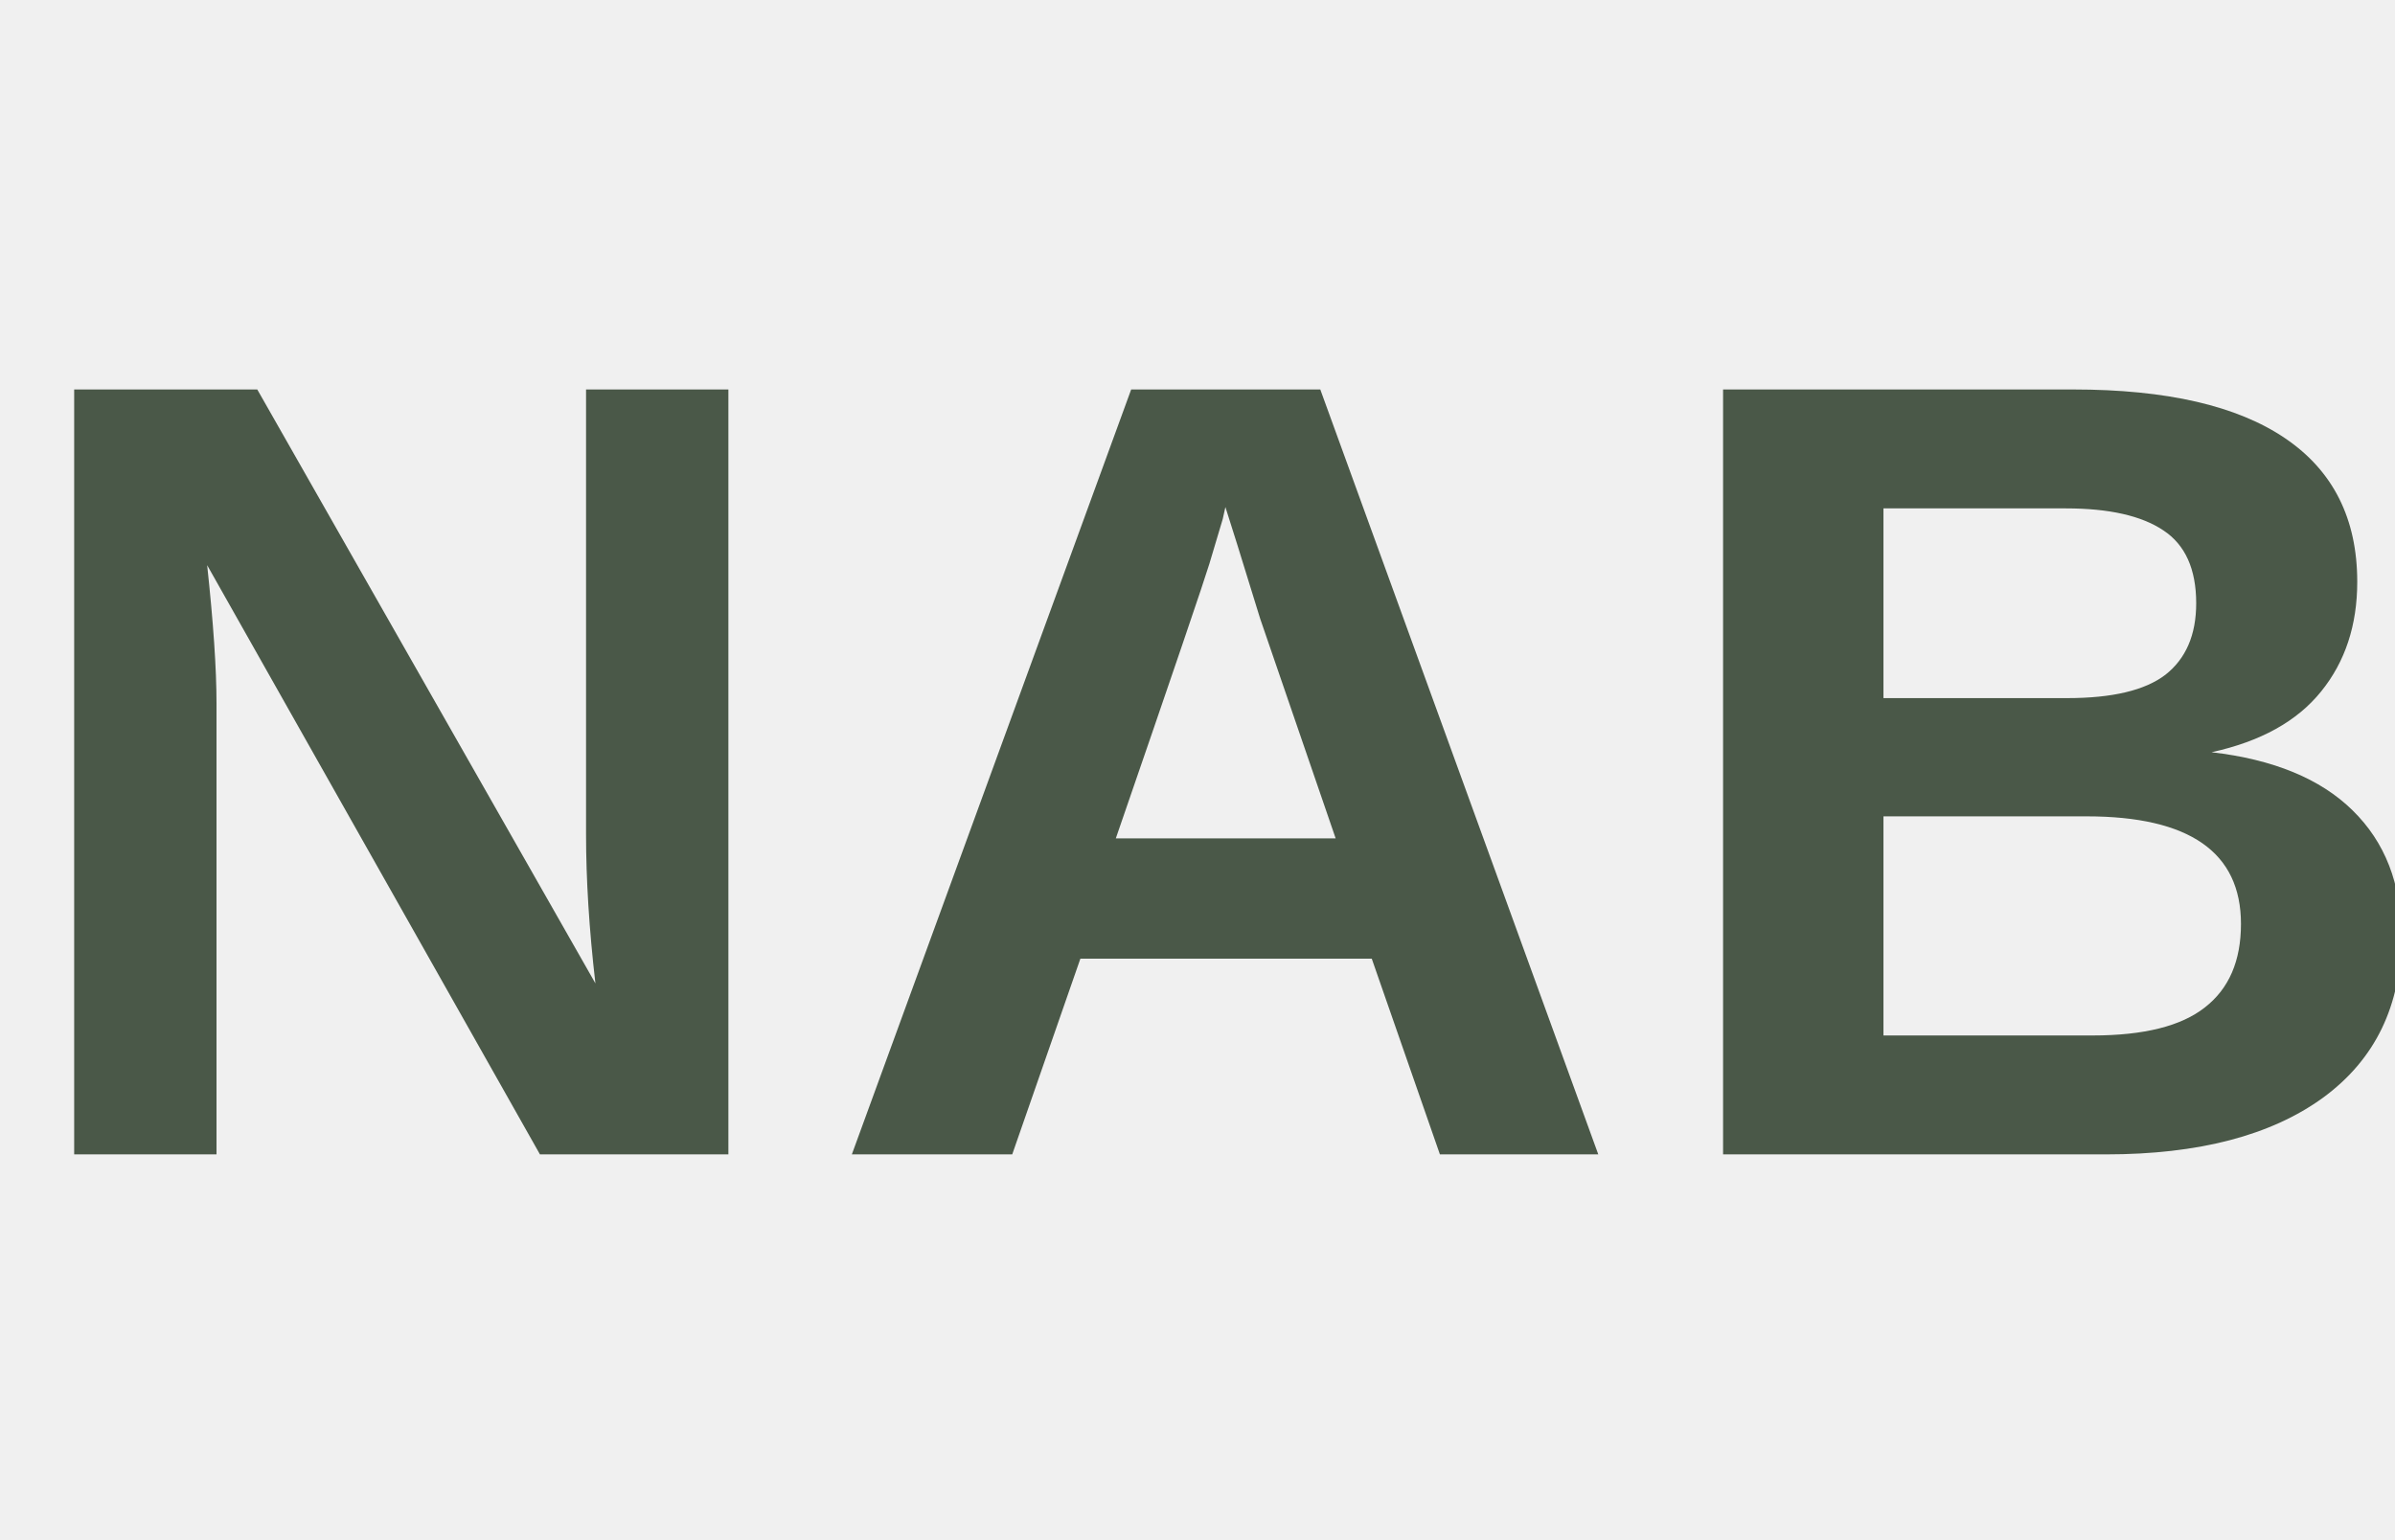
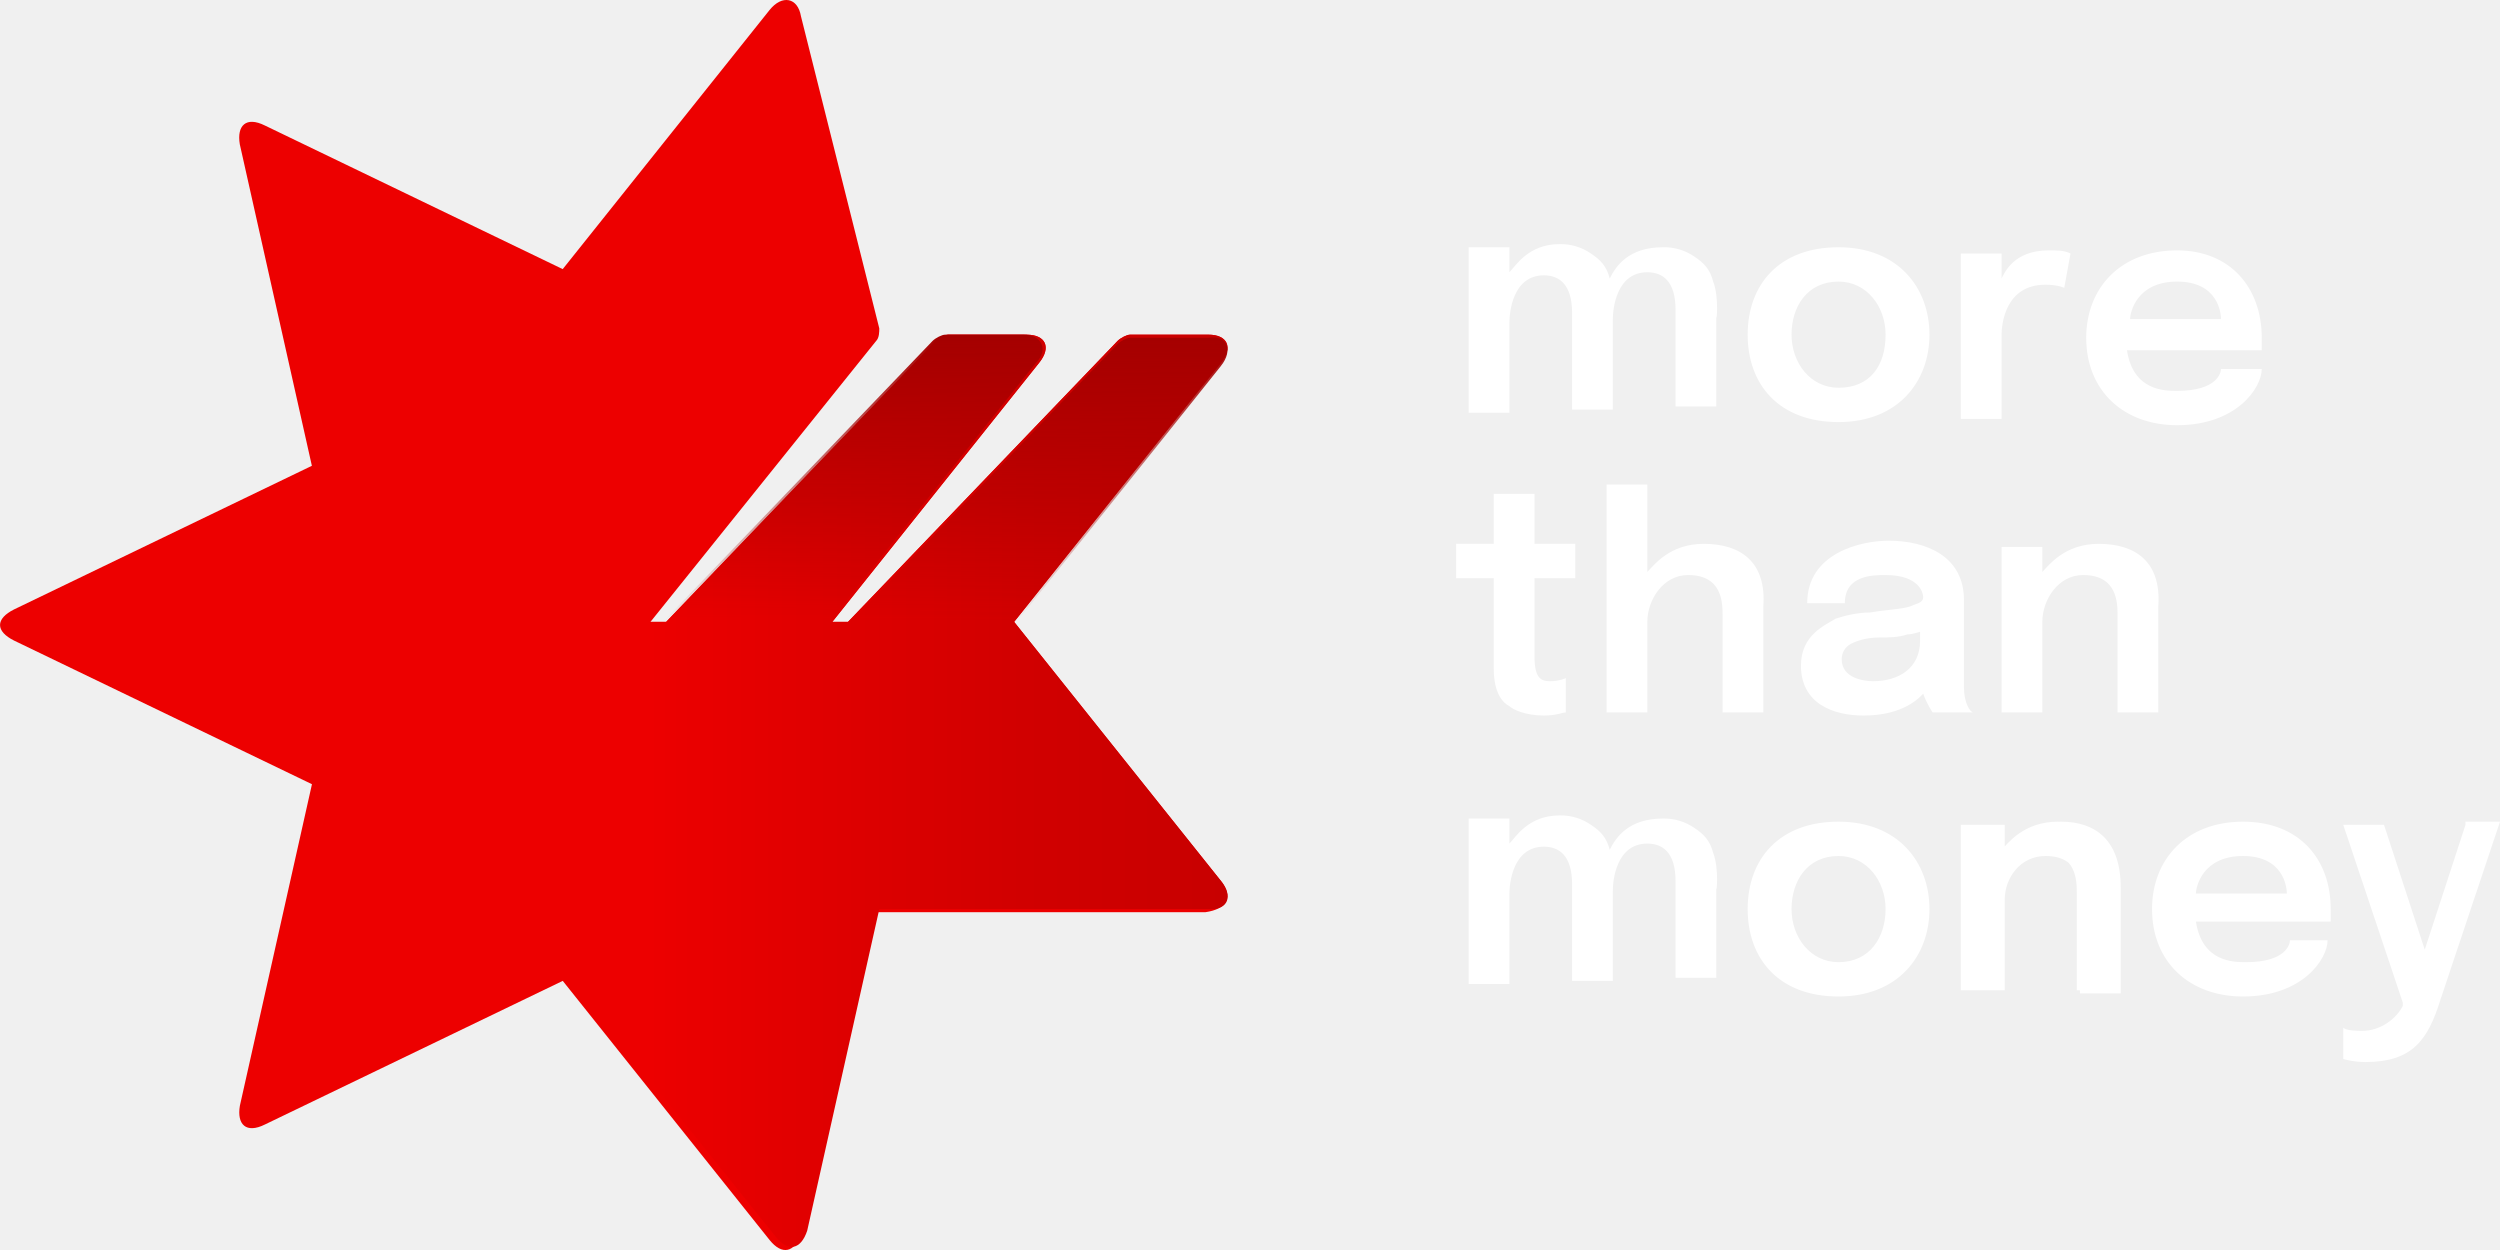
- <svg xmlns="http://www.w3.org/2000/svg" viewBox="0 0 56 36" role="img" aria-label="NAB">
-   <text x="0" y="27" font-family="Arial, Helvetica, sans-serif" font-size="26" font-weight="800" letter-spacing="0.5" fill="#4a5848">NAB</text>
+ <svg xmlns="http://www.w3.org/2000/svg" width="60" height="30" viewBox="0 0 60 30">
+   <defs>
+     <linearGradient x1="-.61%" y1="50.05%" x2="99.92%" y2="50.05%" id="a">
+       <stop stop-color="#ED0000" offset="0%" />
+       <stop stop-color="#E90000" offset="7.73%" />
+       <stop stop-color="#D10000" offset="64.86%" />
+       <stop stop-color="#C80000" offset="100%" />
+     </linearGradient>
+     <linearGradient x1="50.01%" y1="99.02%" x2="50.01%" y2=".46%" id="b">
+       <stop stop-color="#A50000" stop-opacity="0" offset="0%" />
+       <stop stop-color="#A50000" offset="100%" />
+     </linearGradient>
+   </defs>
+   <g fill="none">
+     <path d="M36.828 15.75c0 .524.15.599.376.599.225 0 .376-.075.376-.075v.824c-.075 0-.226.075-.527.075-.451 0-.752-.15-.827-.225-.15-.075-.376-.3-.376-.9v-2.172h-.903v-.824h.903v-1.199h.978v1.199h.978v.824h-.978v1.873zm4.062-2.698c-.827 0-1.203.524-1.354.674v-2.098h-.978v5.47h.978v-2.173c0-.524.376-1.124.978-1.124.828 0 .828.675.828.974v2.323h.978V14.55c.075-1.048-.527-1.498-1.43-1.498zm9.48 0c-.828 0-1.204.524-1.354.674v-.6h-.978v3.972h.978v-2.173c0-.524.376-1.124.978-1.124.827 0 .827.675.827.974v2.323h.978V14.55c.076-1.048-.526-1.498-1.43-1.498zm-3.01 4.046h-.978s-.15-.225-.225-.45c-.075.075-.452.525-1.43.525-.752 0-1.504-.3-1.504-1.199 0-.75.601-.974.827-1.124.226-.075.527-.15.828-.15.451-.075.752-.075.978-.15.15-.074.3-.074.3-.224 0-.075-.074-.525-.902-.525-.301 0-.978 0-.978.675h-.903c0-1.2 1.279-1.499 1.956-1.499.903 0 1.806.375 1.806 1.424v2.098c0 .374.15.599.226.599zm-1.203-1.948c-.075 0-.226.075-.376.075-.226.075-.452.075-.678.075-.3 0-.526.075-.677.15a.412.412 0 00-.225.374c0 .45.526.525.752.525.602 0 1.129-.3 1.129-.974v-.225h.075zm.15 6.668c0 1.124-.752 2.098-2.182 2.098s-2.181-.9-2.181-2.098c0-1.199.752-2.098 2.181-2.098 1.43 0 2.182.974 2.182 2.098zm-1.053 0c0-.674-.451-1.274-1.129-1.274-.752 0-1.128.6-1.128 1.274s.451 1.274 1.128 1.274c.753 0 1.129-.6 1.129-1.274zm4.213-2.098c-.828 0-1.204.525-1.354.675v-.6h-.978v3.971h.978v-2.173c0-.524.376-1.049.978-1.049.827 0 .827.675.827.974v2.323h.979v-2.547c0-1.124-.602-1.574-1.43-1.574zm-.075 0c-.828 0-1.204.525-1.354.675v-.6h-.978v3.971h.978v-2.173c0-.524.376-1.124.978-1.124.827 0 .827.675.827.975v2.322h.978V21.22c.076-1.05-.526-1.499-1.43-1.499zm-8.276.75c-.075-.3-.226-.45-.451-.6a1.275 1.275 0 00-.753-.225c-.827 0-1.128.45-1.279.75-.075-.3-.225-.45-.451-.6a1.275 1.275 0 00-.753-.225c-.752 0-1.053.525-1.203.675v-.6h-.978v3.971h.978v-2.172c0-.225.075-1.124.827-1.124.376 0 .677.224.677.899v2.322h.978V21.37c0-.225.076-1.124.828-1.124.376 0 .677.224.677.899v2.322h.978v-2.172c0 .224.075-.45-.075-.825zm14.821 1.348v.3h-3.235c.15.974.903.974 1.204.974.978 0 1.053-.45 1.053-.525h.903c0 .45-.602 1.349-2.031 1.349-1.28 0-2.182-.824-2.182-2.098 0-1.199.827-2.098 2.182-2.098 1.354 0 2.106.9 2.106 2.098zm-1.053-.374c0-.15-.075-.9-1.053-.9s-1.129.75-1.129.9h2.182zm4.288-1.649l-.978 2.997-.978-2.997h-.978l1.43 4.27v.076c-.15.3-.527.6-.978.6-.076 0-.377 0-.452-.076v.75s.226.074.527.074c1.128 0 1.505-.524 1.806-1.498L60 19.72h-.828v.074zM46.307 8.032c0 1.124-.752 2.098-2.182 2.098s-2.181-.9-2.181-2.098c0-1.199.752-2.098 2.181-2.098 1.43 0 2.182.974 2.182 2.098zm-1.053 0c0-.674-.451-1.274-1.129-1.274-.752 0-1.128.6-1.128 1.274s.451 1.274 1.128 1.274c.753 0 1.129-.525 1.129-1.274zm-4.138-1.274c-.075-.3-.226-.45-.451-.6a1.275 1.275 0 00-.753-.224c-.827 0-1.128.45-1.279.75-.075-.3-.225-.45-.451-.6a1.275 1.275 0 00-.753-.225c-.752 0-1.053.525-1.203.675v-.6h-.978v3.971h.978V7.732c0-.224.075-1.124.827-1.124.376 0 .677.225.677.9V9.83h.978V7.657c0-.224.076-1.123.828-1.123.376 0 .677.224.677.899v2.322h.978V7.582c0 .225.075-.45-.075-.824zm8.05-.749c-.827 0-1.053.525-1.128.674v-.599h-.978v3.971h.978V8.032c0-.225.075-1.199 1.053-1.199.3 0 .451.075.451.075l.15-.824c-.15-.075-.3-.075-.526-.075zm5.116 2.098v.3h-3.235c.15.974.903.974 1.204.974.978 0 1.053-.45 1.053-.525h.978c0 .45-.602 1.349-2.031 1.349-1.28 0-2.182-.824-2.182-2.098 0-1.199.828-2.098 2.182-2.098 1.279 0 2.031.9 2.031 2.098zm-.978-.45c0-.15-.075-.899-1.053-.899s-1.129.75-1.129.9h2.182z" fill="#FFF" />
+     <path d="M29.304 21.144l-4.965-6.219 4.965-6.219c.301-.374.15-.674-.3-.674h-1.882c-.075 0-.225.075-.3.15l-6.47 6.743h-.377l4.965-6.219c.301-.374.15-.674-.3-.674h-1.881c-.076 0-.226.075-.301.15l-6.47 6.743h-.377l5.417-6.743c.075-.075.075-.225.075-.3L19.223.39c-.076-.45-.452-.525-.753-.15l-4.965 6.219-7.148-3.447c-.451-.225-.677 0-.602.45l1.73 7.717L.34 14.625c-.452.225-.452.525 0 .75l7.147 3.446-1.73 7.717c-.076.45.15.675.601.45l7.148-3.447 4.965 6.22c.301.374.602.299.753-.15l1.73-7.718h7.975c.527-.075.677-.375.376-.75z" fill="#ED0000" />
+     <path d="M29.304 21.144l-4.965-6.219 4.965-6.219c.301-.374.15-.674-.3-.674h-1.882c-.075 0-.225.075-.3.15l-6.47 6.743h-.377l4.965-6.219c.301-.374.15-.674-.3-.674h-1.881c-.076 0-.226.075-.301.15l-6.47 6.743h-.377V25.94l3.01 3.746c.3.375.602.3.752-.15l1.73-7.717h7.975c.377 0 .527-.3.226-.674z" fill="url(#a)" />
+     <path d="M29.304 8.781L24.34 15h-3.99l6.47-6.743c.076-.075.226-.15.301-.15h1.881c.452-.075.602.3.301.674zm-4.74-.749h-1.88c-.076 0-.226.075-.302.15l-6.47 6.743H19.9l4.965-6.219c.301-.3.15-.674-.3-.674z" fill="url(#b)" />
+   </g>
</svg>
